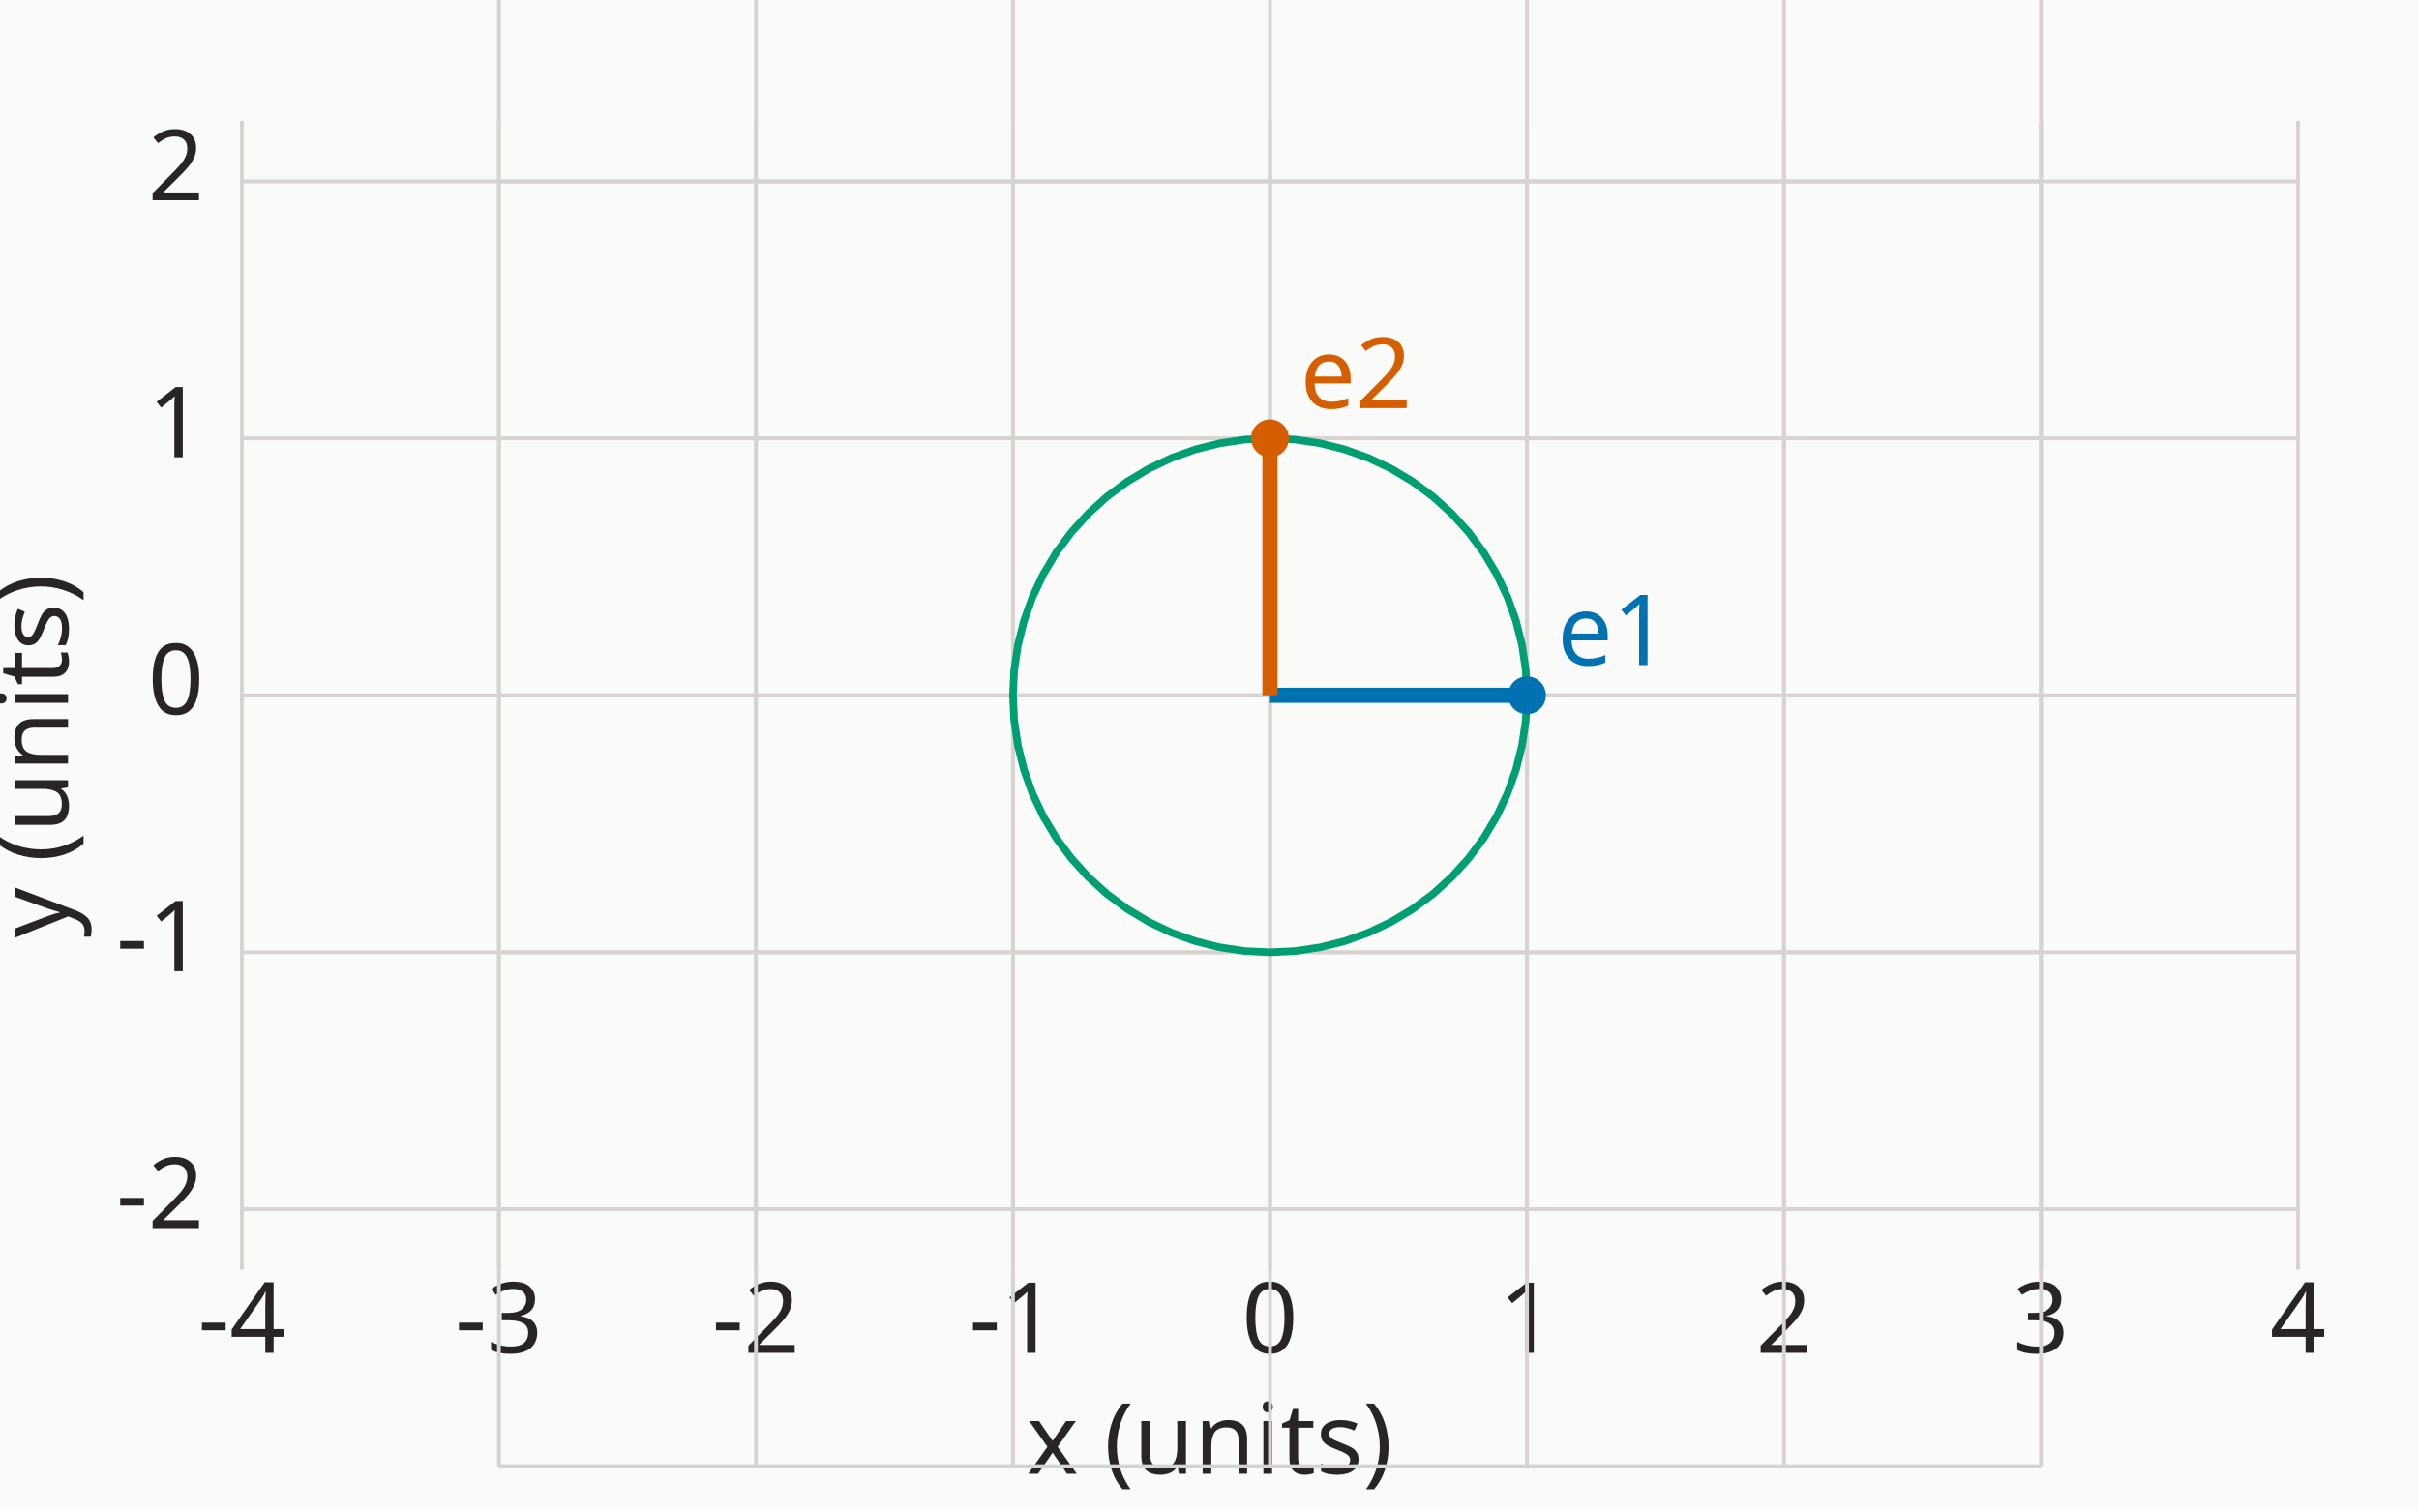
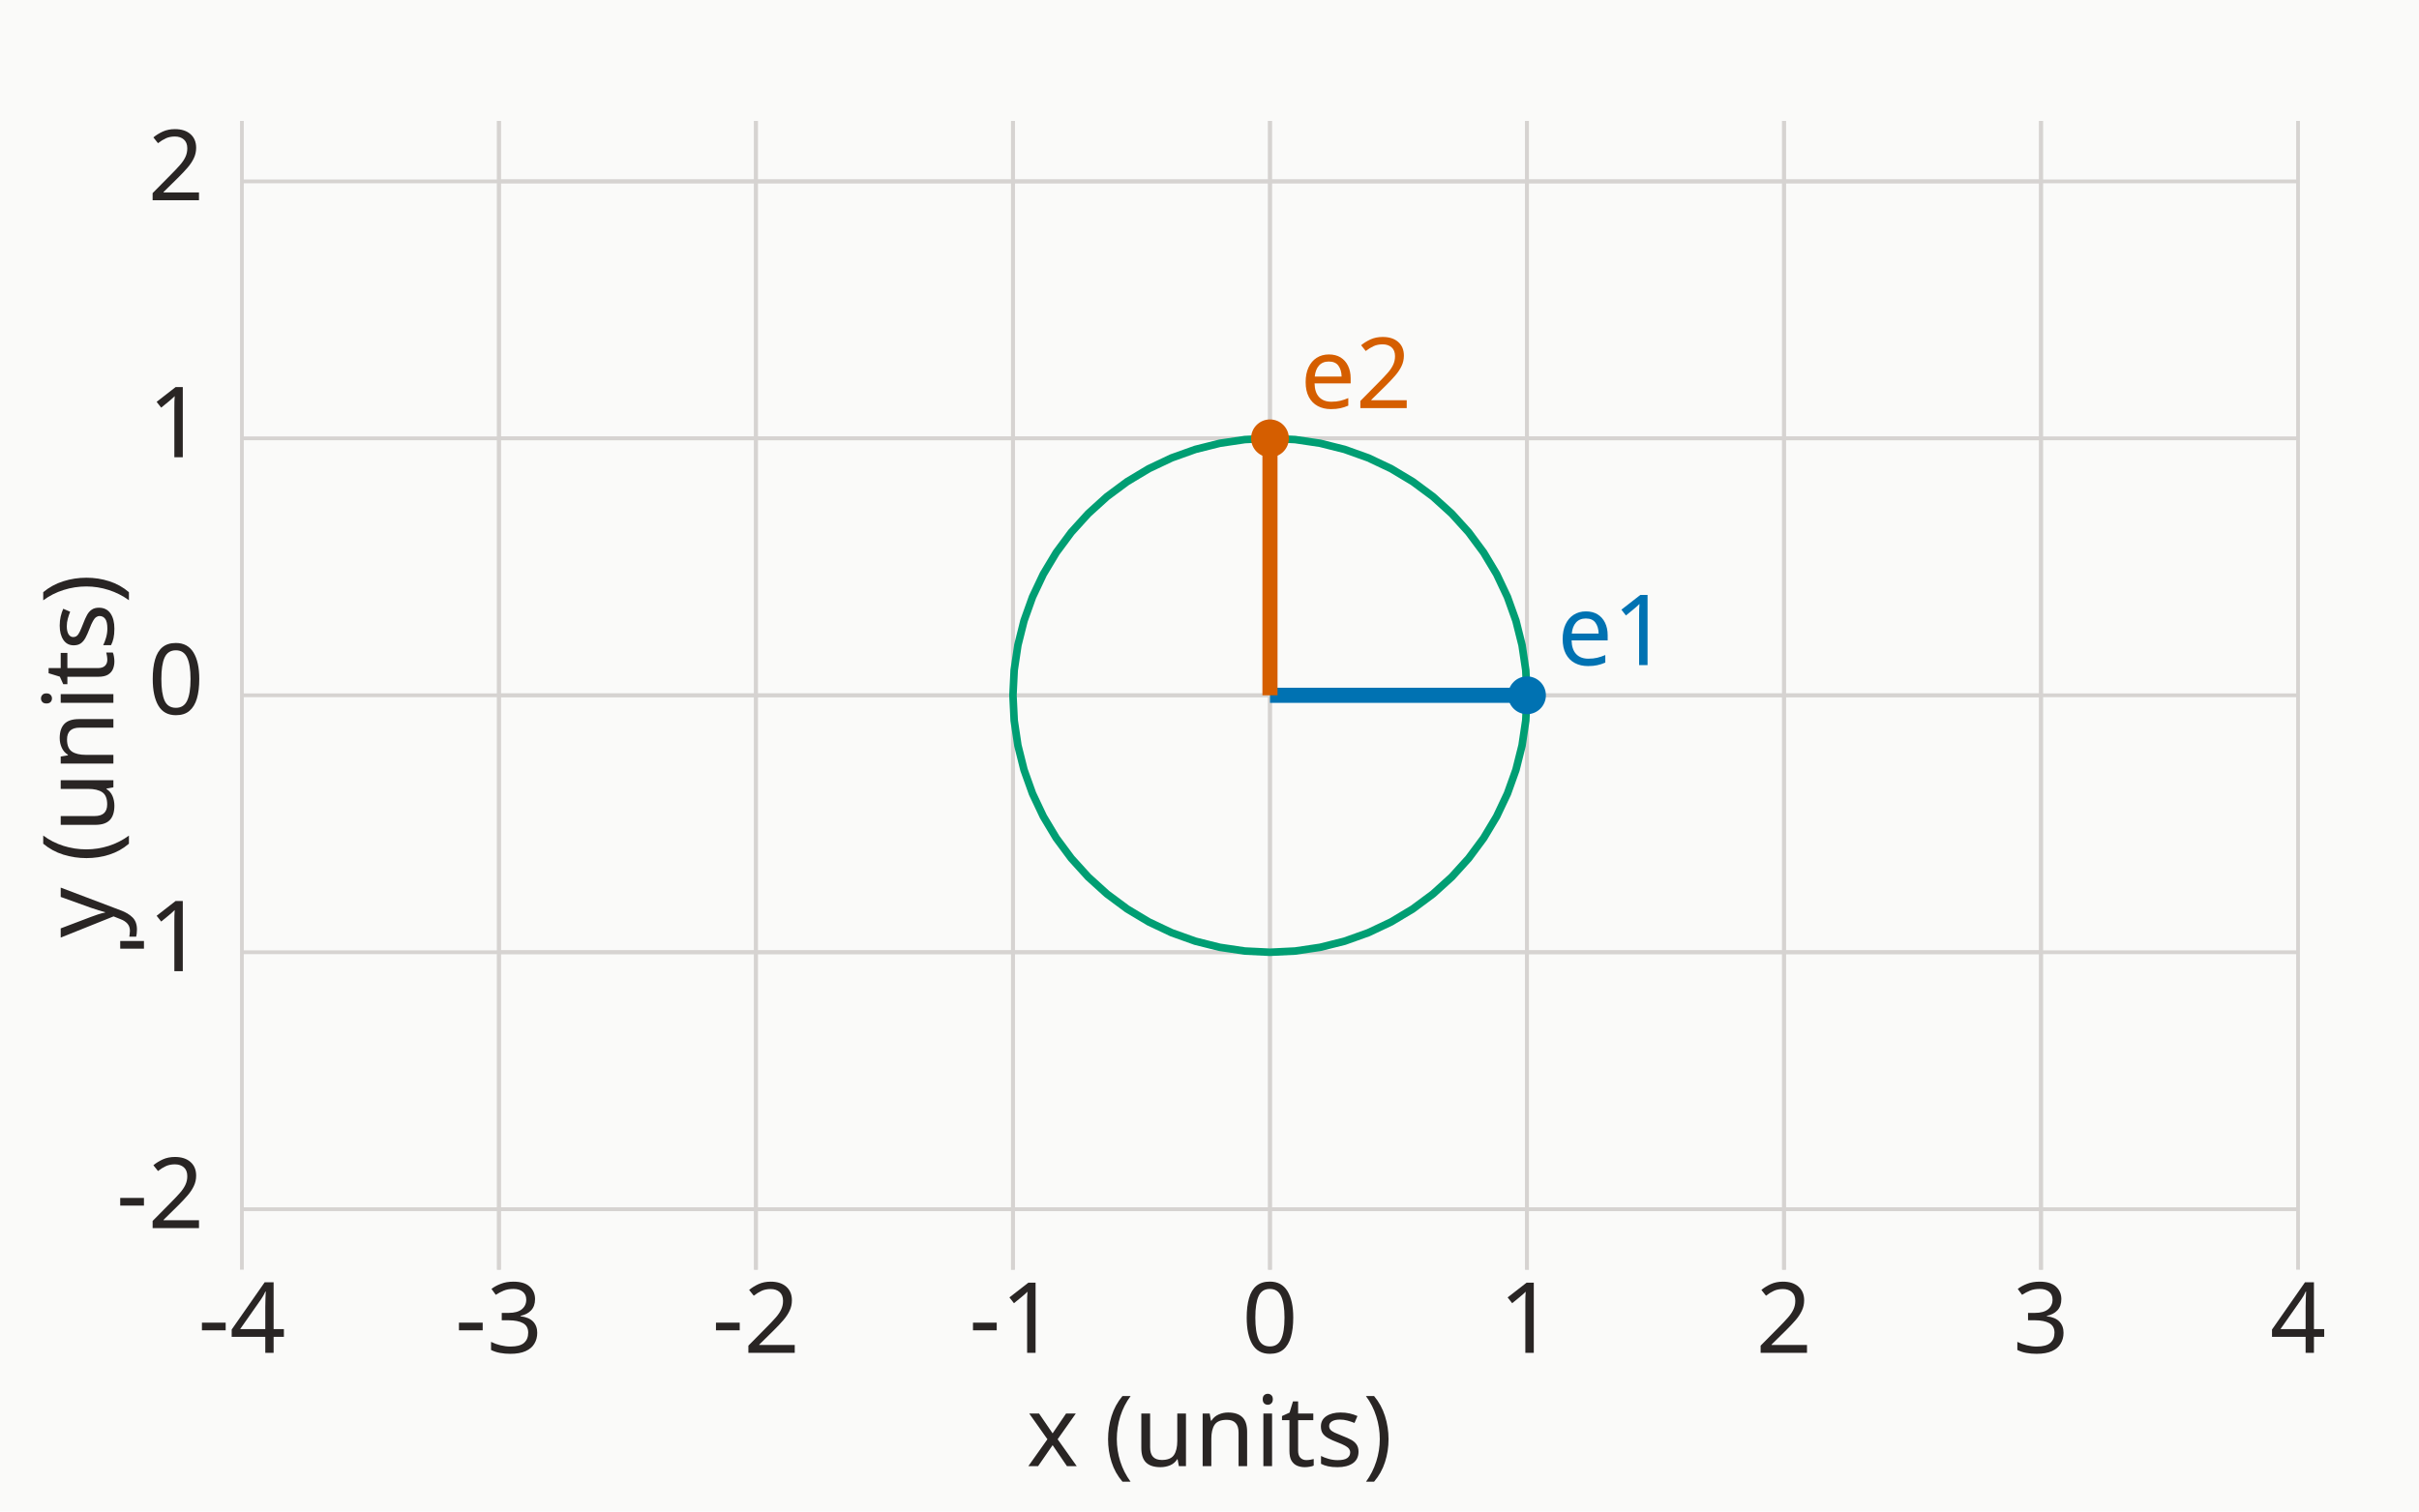
<svg xmlns="http://www.w3.org/2000/svg" viewBox="0 0 640 400" role="img">
  <rect width="100%" height="100%" fill="#fafaf9" />
  <g fill="#292524" font-family="system-ui, sans-serif" font-size="26">
    <line x1="64" x2="64" y1="32" y2="336" stroke="#d6d3d1" />
-     <text x="64" y="358" text-anchor="middle">-4</text>
+     <text x="64" y="358" text-anchor="middle" font-size="26" textLength="33.8" lengthAdjust="spacingAndGlyphs">-4</text>
    <line x1="132" x2="132" y1="32" y2="336" stroke="#d6d3d1" />
-     <text x="132" y="358" text-anchor="middle">-3</text>
+     <text x="132" y="358" text-anchor="middle" font-size="26" textLength="33.8" lengthAdjust="spacingAndGlyphs">-3</text>
    <line x1="200" x2="200" y1="32" y2="336" stroke="#d6d3d1" />
-     <text x="200" y="358" text-anchor="middle">-2</text>
+     <text x="200" y="358" text-anchor="middle" font-size="26" textLength="33.8" lengthAdjust="spacingAndGlyphs">-2</text>
    <line x1="268" x2="268" y1="32" y2="336" stroke="#d6d3d1" />
-     <text x="268" y="358" text-anchor="middle">-1</text>
+     <text x="268" y="358" text-anchor="middle" font-size="26" textLength="33.8" lengthAdjust="spacingAndGlyphs">-1</text>
    <line x1="336" x2="336" y1="32" y2="336" stroke="#d6d3d1" />
-     <text x="336" y="358" text-anchor="middle">0</text>
+     <text x="336" y="358" text-anchor="middle" font-size="26" textLength="16.9" lengthAdjust="spacingAndGlyphs">0</text>
    <line x1="404" x2="404" y1="32" y2="336" stroke="#d6d3d1" />
-     <text x="404" y="358" text-anchor="middle">1</text>
+     <text x="404" y="358" text-anchor="middle" font-size="26" textLength="16.9" lengthAdjust="spacingAndGlyphs">1</text>
    <line x1="472" x2="472" y1="32" y2="336" stroke="#d6d3d1" />
-     <text x="472" y="358" text-anchor="middle">2</text>
+     <text x="472" y="358" text-anchor="middle" font-size="26" textLength="16.9" lengthAdjust="spacingAndGlyphs">2</text>
    <line x1="540" x2="540" y1="32" y2="336" stroke="#d6d3d1" />
-     <text x="540" y="358" text-anchor="middle">3</text>
+     <text x="540" y="358" text-anchor="middle" font-size="26" textLength="16.9" lengthAdjust="spacingAndGlyphs">3</text>
    <line x1="608" x2="608" y1="32" y2="336" stroke="#d6d3d1" />
-     <text x="608" y="358" text-anchor="middle">4</text>
+     <text x="608" y="358" text-anchor="middle" font-size="26" textLength="16.9" lengthAdjust="spacingAndGlyphs">4</text>
    <line x1="64" x2="608" y1="320" y2="320" stroke="#d6d3d1" />
-     <text x="54" y="325" text-anchor="end">-2</text>
+     <text x="54" y="325" text-anchor="end" font-size="26" textLength="33.8" lengthAdjust="spacingAndGlyphs">-2</text>
    <line x1="64" x2="608" y1="252" y2="252" stroke="#d6d3d1" />
-     <text x="54" y="257" text-anchor="end">-1</text>
+     <text x="54" y="257" text-anchor="end" font-size="26" textLength="33.8" lengthAdjust="spacingAndGlyphs">-1</text>
    <line x1="64" x2="608" y1="184" y2="184" stroke="#d6d3d1" />
-     <text x="54" y="189" text-anchor="end">0</text>
+     <text x="54" y="189" text-anchor="end" font-size="26" textLength="16.9" lengthAdjust="spacingAndGlyphs">0</text>
    <line x1="64" x2="608" y1="116" y2="116" stroke="#d6d3d1" />
-     <text x="54" y="121" text-anchor="end">1</text>
+     <text x="54" y="121" text-anchor="end" font-size="26" textLength="16.9" lengthAdjust="spacingAndGlyphs">1</text>
    <line x1="64" x2="608" y1="48" y2="48" stroke="#d6d3d1" />
-     <text x="54" y="53" text-anchor="end">2</text>
-     <text x="320" y="390" text-anchor="middle">x (units)</text>
-     <text x="18" y="200" transform="rotate(-90 18 200)" text-anchor="middle">y (units)</text>
-     <path d="M132,388L132,-20" fill="none" stroke="#d6d3d1" stroke-width="1" />
-     <path d="M132,388L540,388" fill="none" stroke="#d6d3d1" stroke-width="1" />
-     <path d="M200,388L200,-20" fill="none" stroke="#d6d3d1" stroke-width="1" />
+     <text x="54" y="53" text-anchor="end" font-size="26" textLength="16.9" lengthAdjust="spacingAndGlyphs">2</text>
+     <text text-anchor="middle" x="320" y="388" font-size="26" textLength="152.1" lengthAdjust="spacingAndGlyphs">x (units)</text>
+     <text transform="rotate(-90 30 200)" text-anchor="middle" x="30" y="200" font-size="26" textLength="152.1" lengthAdjust="spacingAndGlyphs">y (units)</text>
+     <path d="M132,336L132,32" fill="none" stroke="#d6d3d1" stroke-width="1" />
+     <path d="" fill="none" stroke="#d6d3d1" stroke-width="1" />
+     <path d="M200,336L200,32" fill="none" stroke="#d6d3d1" stroke-width="1" />
    <path d="M132,320L540,320" fill="none" stroke="#d6d3d1" stroke-width="1" />
-     <path d="M268,388L268,-20" fill="none" stroke="#d6d3d1" stroke-width="1" />
+     <path d="M268,336L268,32" fill="none" stroke="#d6d3d1" stroke-width="1" />
    <path d="M132,252L540,252" fill="none" stroke="#d6d3d1" stroke-width="1" />
-     <path d="M336,388L336,-20" fill="none" stroke="#d6d3d1" stroke-width="1" />
+     <path d="M336,336L336,32" fill="none" stroke="#d6d3d1" stroke-width="1" />
    <path d="M132,184L540,184" fill="none" stroke="#d6d3d1" stroke-width="1" />
-     <path d="M404,388L404,-20" fill="none" stroke="#d6d3d1" stroke-width="1" />
+     <path d="M404,336L404,32" fill="none" stroke="#d6d3d1" stroke-width="1" />
    <path d="M132,116L540,116" fill="none" stroke="#d6d3d1" stroke-width="1" />
-     <path d="M472,388L472,-20" fill="none" stroke="#d6d3d1" stroke-width="1" />
+     <path d="M472,336L472,32" fill="none" stroke="#d6d3d1" stroke-width="1" />
    <path d="M132,48L540,48" fill="none" stroke="#d6d3d1" stroke-width="1" />
-     <path d="M540,388L540,-20" fill="none" stroke="#d6d3d1" stroke-width="1" />
-     <path d="M132,-20L540,-20" fill="none" stroke="#d6d3d1" stroke-width="1" />
+     <path d="M540,336L540,32" fill="none" stroke="#d6d3d1" stroke-width="1" />
+     <path d="" fill="none" stroke="#d6d3d1" stroke-width="1" />
    <path d="M404,184L403.673,177.335L402.693,170.734L401.072,164.261L398.824,157.978L395.971,151.945L392.54,146.221L388.565,140.861L384.083,135.917L379.139,131.435L373.779,127.46L368.055,124.029L362.022,121.176L355.739,118.928L349.266,117.307L342.665,116.327L336,116L329.335,116.327L322.734,117.307L316.261,118.928L309.978,121.176L303.945,124.029L298.221,127.46L292.861,131.435L287.917,135.917L283.435,140.861L279.46,146.221L276.029,151.945L273.176,157.978L270.928,164.261L269.307,170.734L268.327,177.335L268,184L268.327,190.665L269.307,197.266L270.928,203.739L273.176,210.022L276.029,216.055L279.46,221.779L283.435,227.139L287.917,232.083L292.861,236.565L298.221,240.54L303.945,243.971L309.978,246.824L316.261,249.072L322.734,250.693L329.335,251.673L336,252L342.665,251.673L349.266,250.693L355.739,249.072L362.022,246.824L368.055,243.971L373.779,240.54L379.139,236.565L384.083,232.083L388.565,227.139L392.54,221.779L395.971,216.055L398.824,210.022L401.072,203.739L402.693,197.266L403.673,190.665L404,184" fill="none" stroke="#009E73" stroke-width="2" />
    <line x1="336" y1="184" x2="404" y2="184" stroke="#0072B2" stroke-width="4" />
    <circle cx="404" cy="184" r="5" fill="#0072B2" />
-     <text x="412" y="176" fill="#0072B2">e1</text>
+     <text x="412" y="176" fill="#0072B2" font-size="26" textLength="33.8" lengthAdjust="spacingAndGlyphs">e1</text>
    <line x1="336" y1="184" x2="336" y2="116" stroke="#D55E00" stroke-width="4" />
    <circle cx="336" cy="116" r="5" fill="#D55E00" />
-     <text x="344" y="108" fill="#D55E00">e2</text>
+     <text x="344" y="108" fill="#D55E00" font-size="26" textLength="33.8" lengthAdjust="spacingAndGlyphs">e2</text>
  </g>
</svg>
